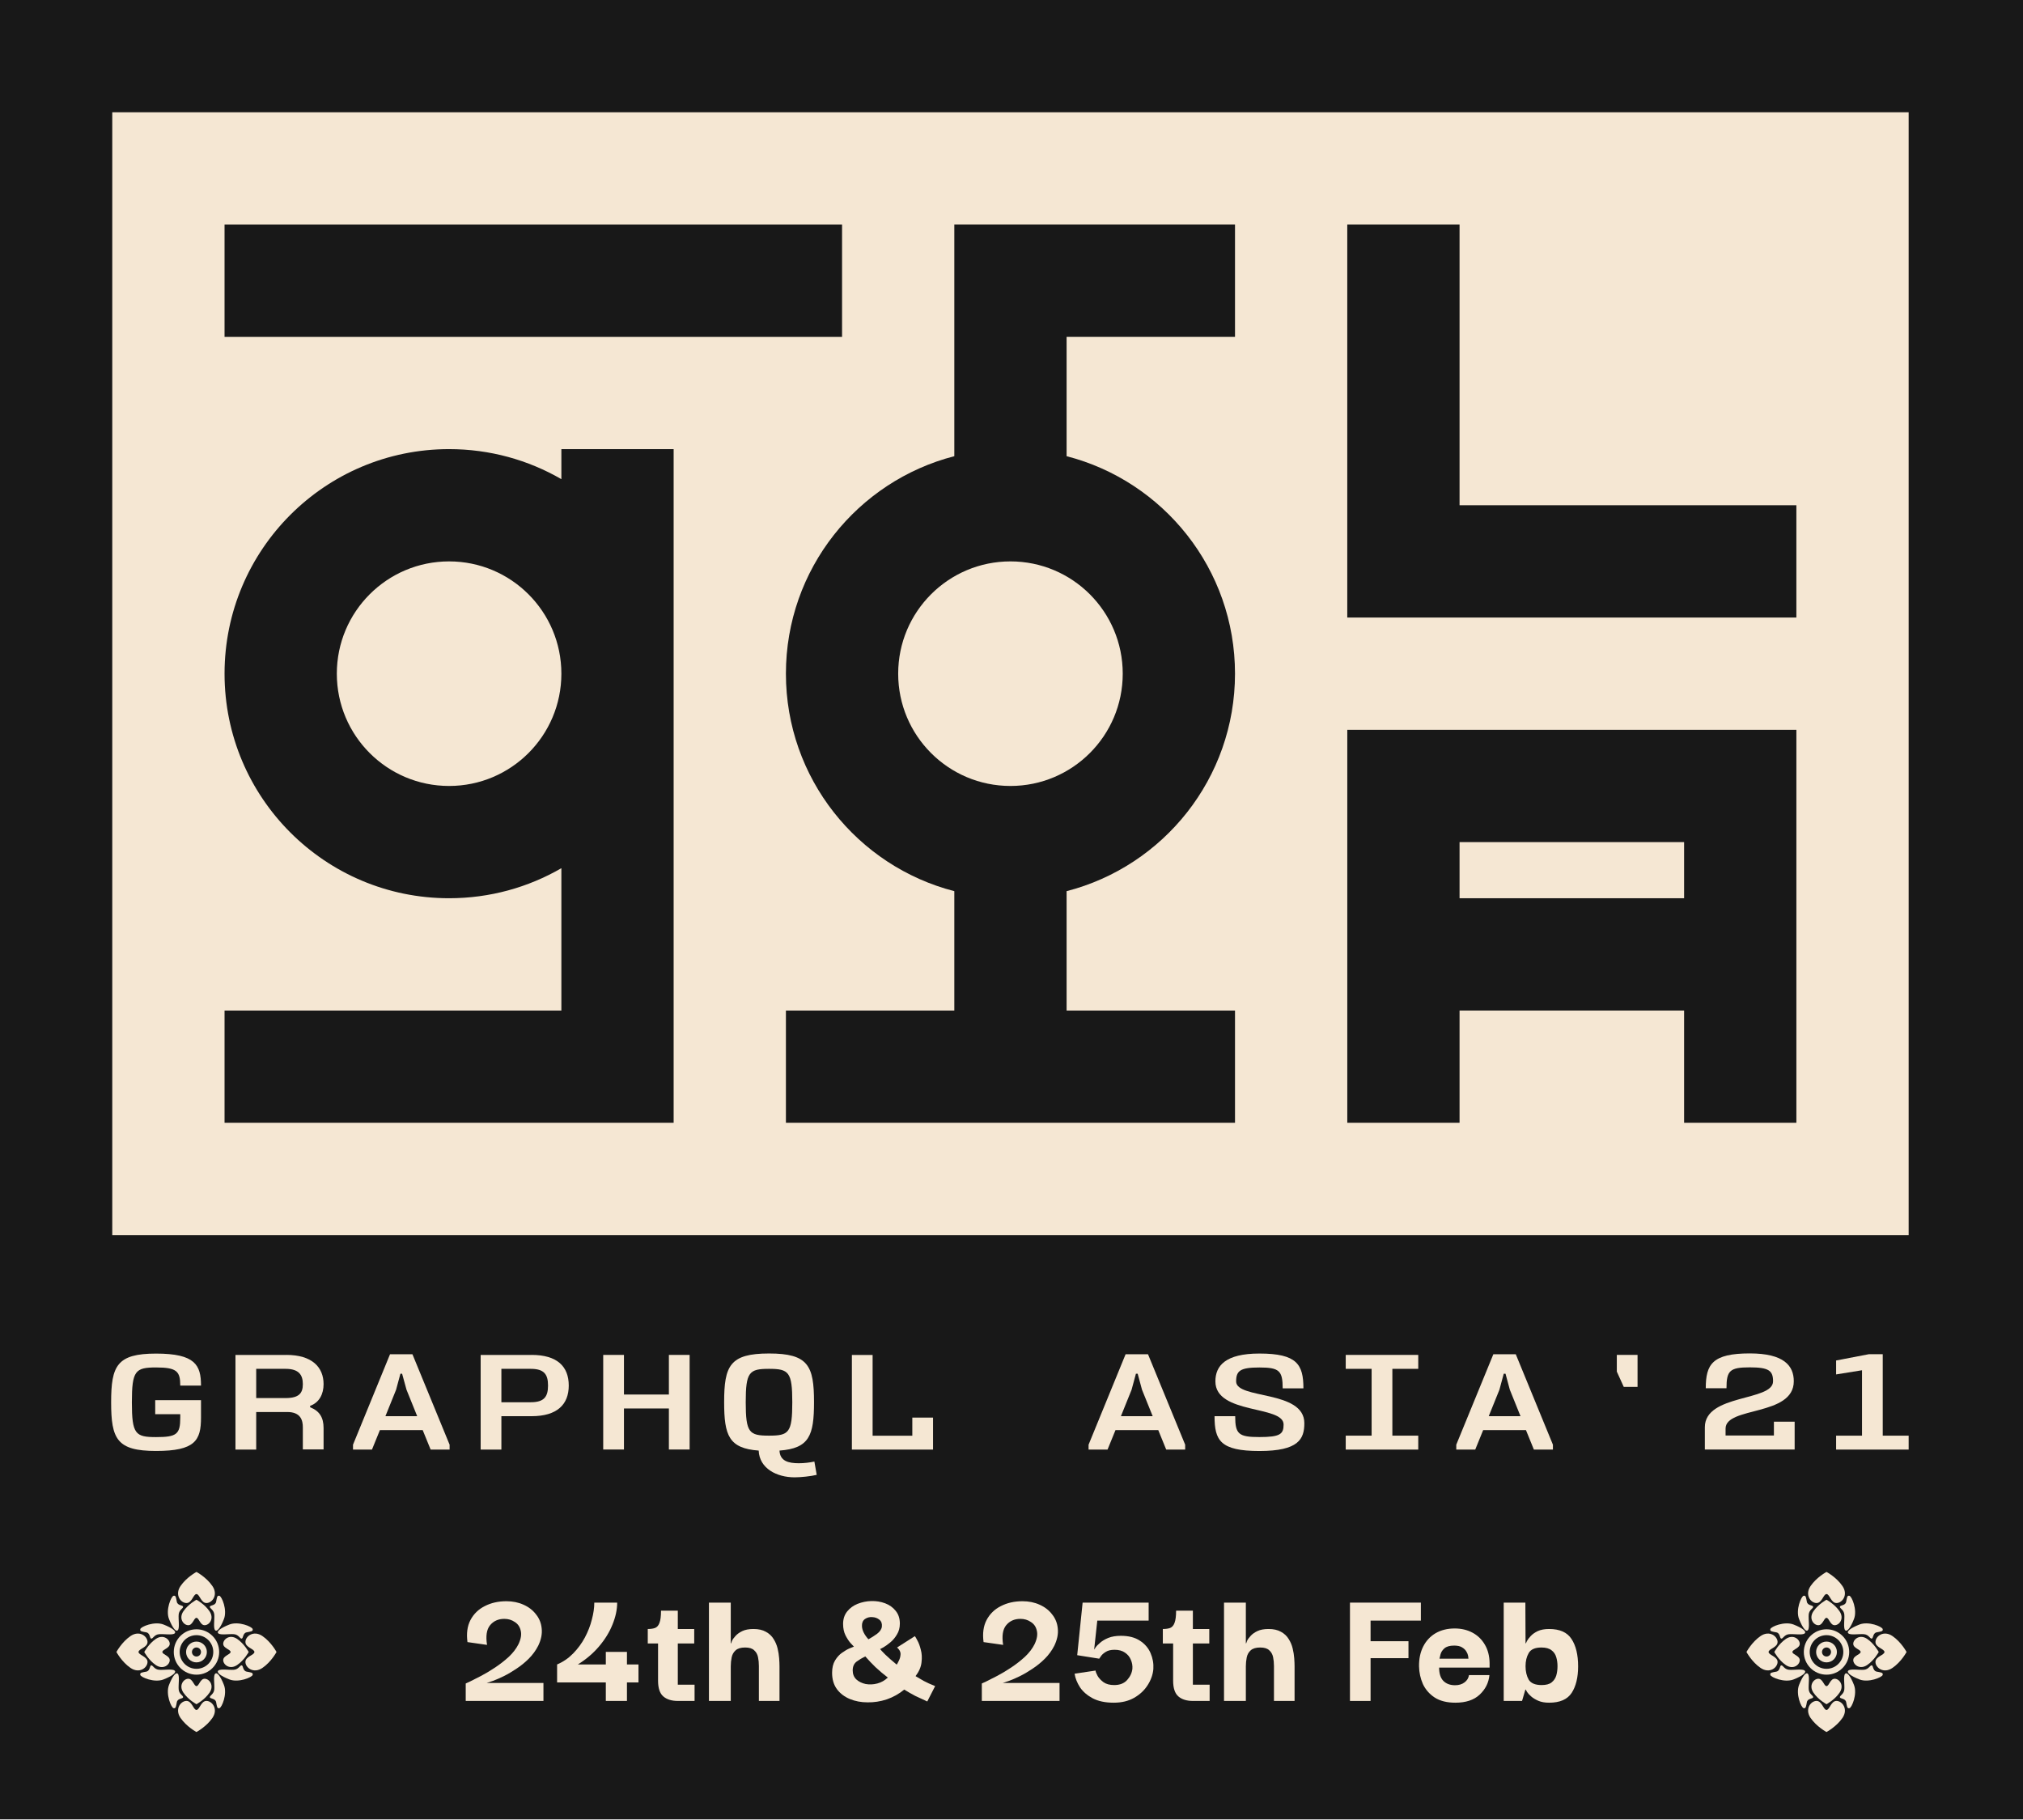
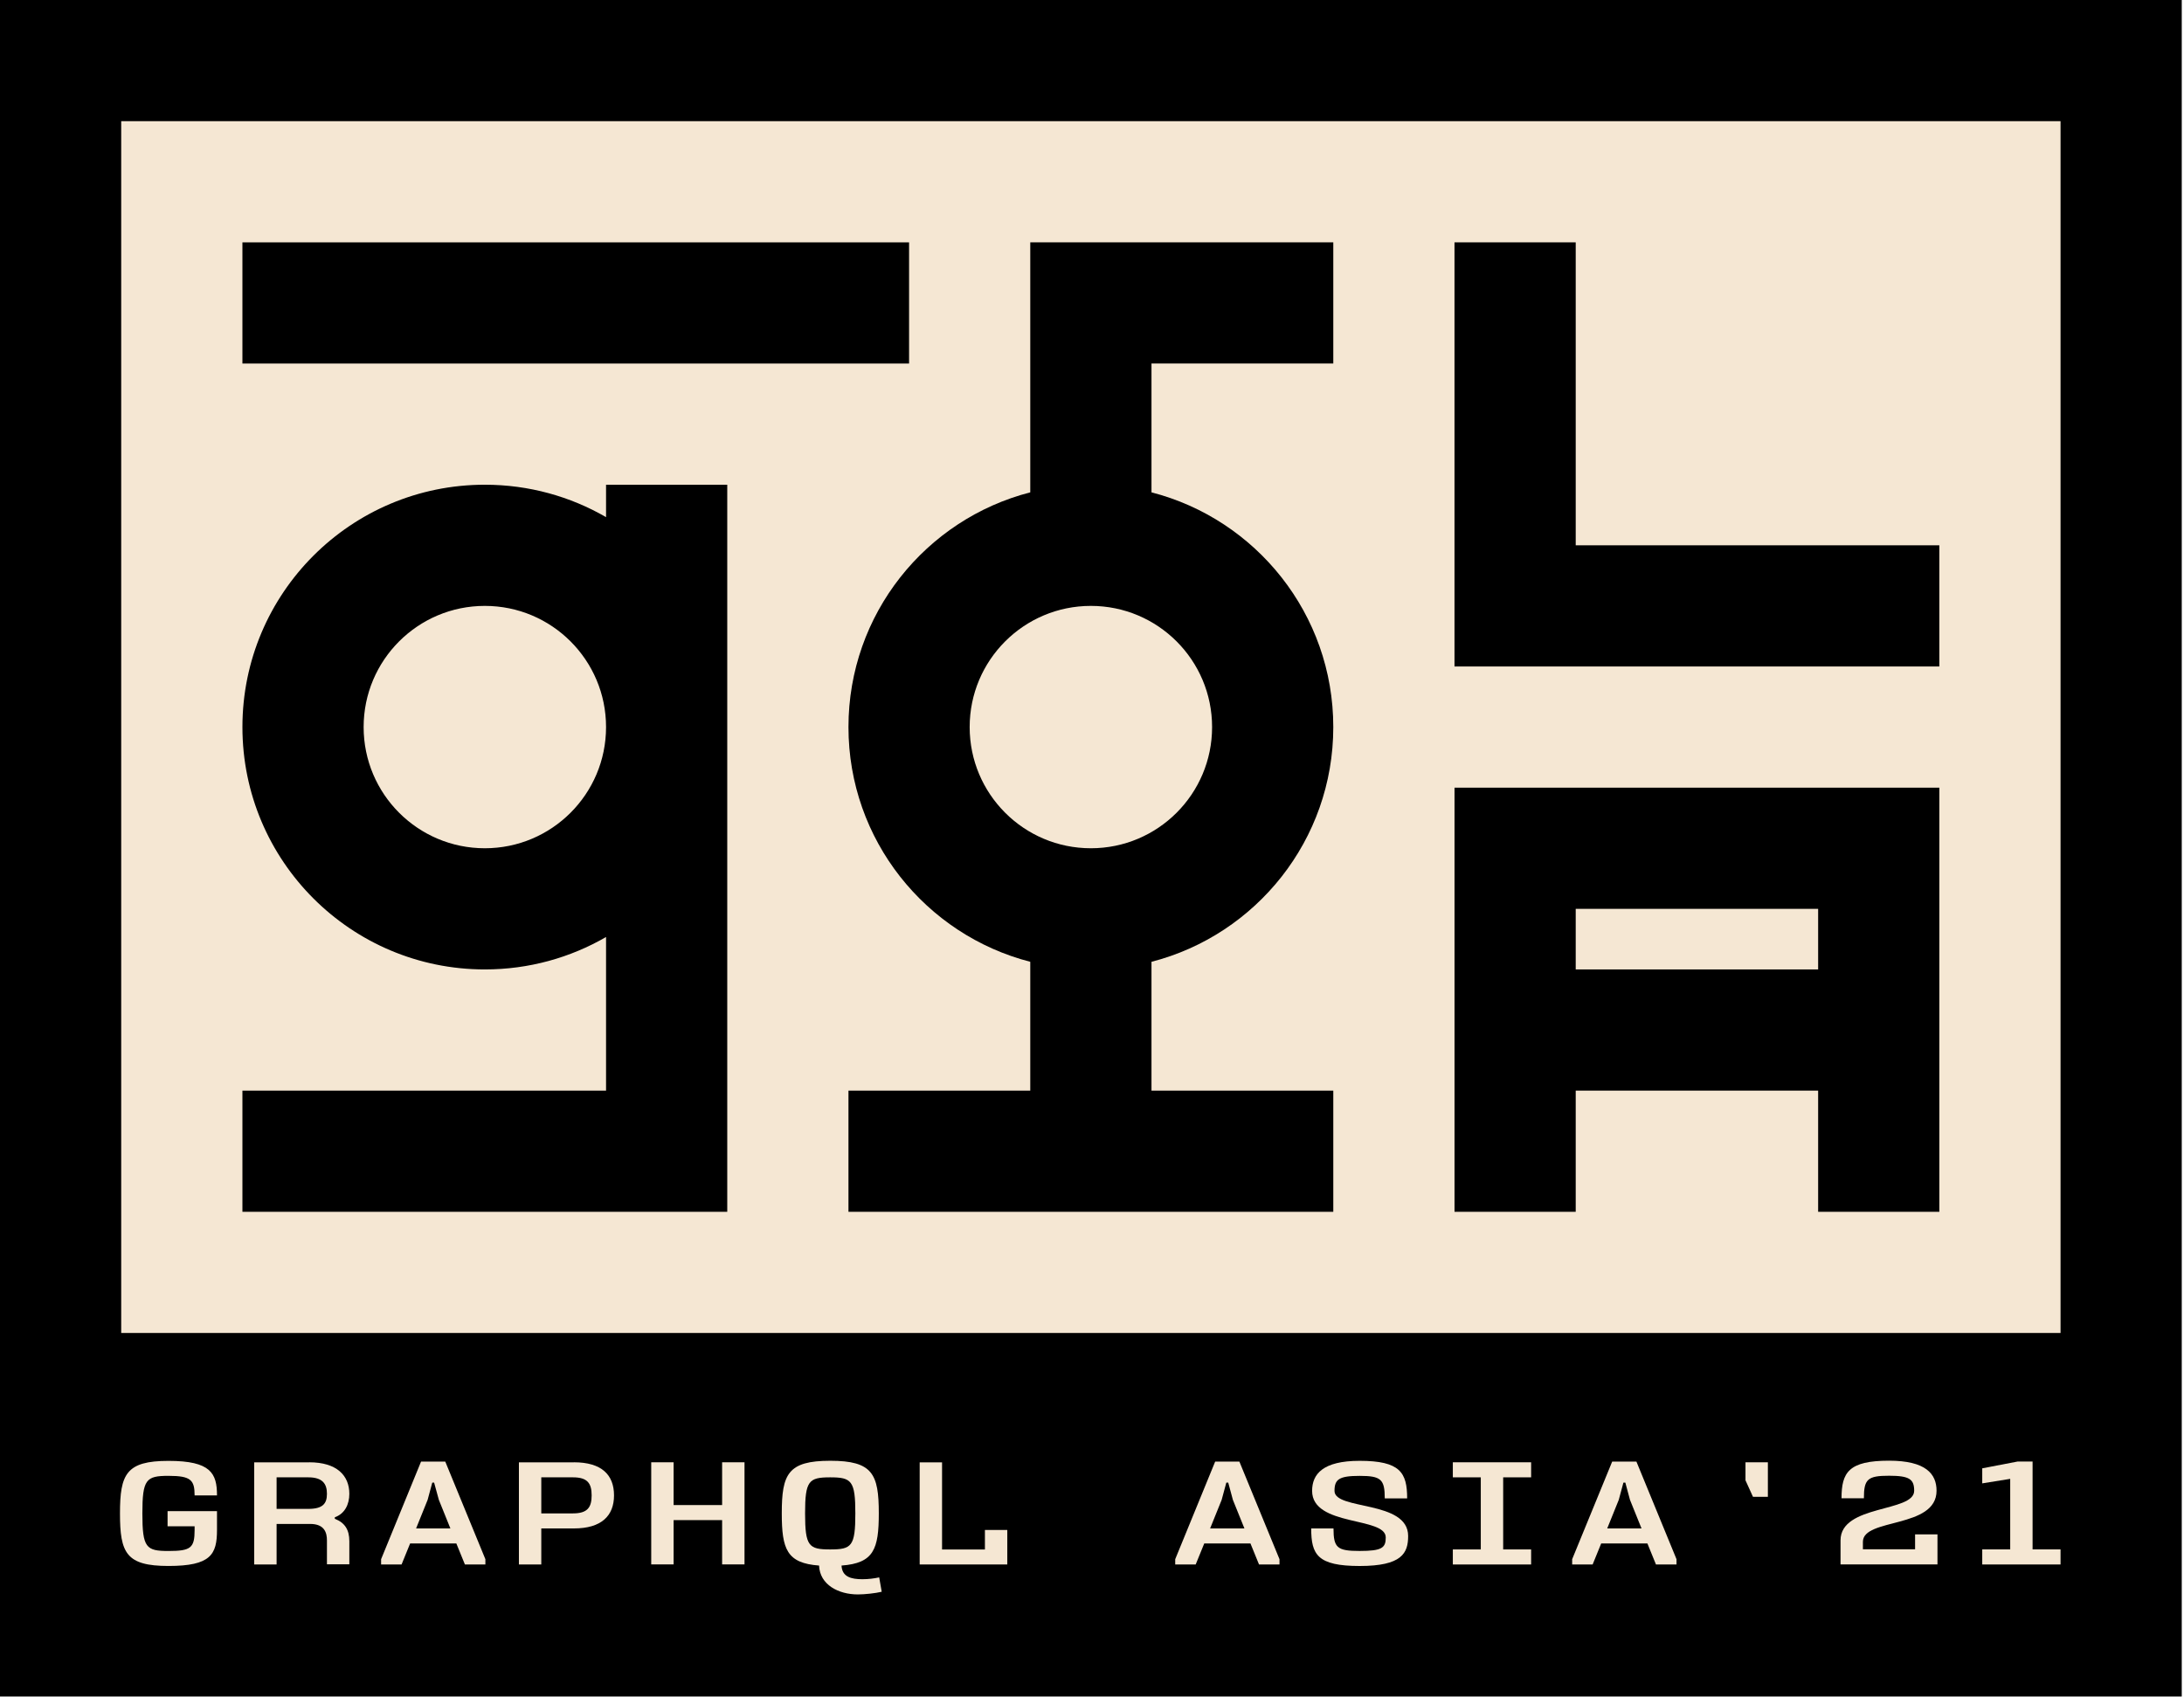
- <svg xmlns="http://www.w3.org/2000/svg" width="139" height="125" viewBox="0 0 139 125" fill="none">
-   <path d="M139 0H0V125H139V0Z" fill="#181818" />
+ <svg xmlns="http://www.w3.org/2000/svg" width="139" height="108" viewBox="0 0 139 108" fill="none">
+   <path d="M138.857 0H0V108H138.857V0Z" fill="black" />
  <path d="M131.143 7.714H7.714V84.857H131.143V7.714Z" fill="#F5E7D3" />
-   <rect width="7.714" height="42.429" transform="matrix(4.37114e-08 1 1 -4.37114e-08 15.4287 15.429)" fill="#181818" />
-   <path fill-rule="evenodd" clip-rule="evenodd" d="M92.571 15.428L100.286 15.428L100.286 34.714L123.428 34.714V42.428L100.286 42.428V42.428H92.571L92.571 42.428H92.571L92.571 34.714H92.571L92.571 15.428Z" fill="#181818" />
-   <path fill-rule="evenodd" clip-rule="evenodd" d="M123.429 50.143L123.429 77.143H115.715L115.715 69.428H100.286L100.286 77.143H92.572V50.143H123.429ZM115.715 61.714V57.857L100.286 57.857L100.286 61.714H115.715Z" fill="#181818" />
-   <path fill-rule="evenodd" clip-rule="evenodd" d="M38.572 30.857H46.286V77.143H15.429V69.428H38.572V59.65C36.302 60.963 33.667 61.714 30.857 61.714C22.336 61.714 15.429 54.806 15.429 46.285C15.429 37.764 22.336 30.857 30.857 30.857C33.667 30.857 36.302 31.608 38.572 32.921V30.857ZM30.857 54C35.118 54 38.572 50.546 38.572 46.285C38.572 42.025 35.118 38.571 30.857 38.571C26.597 38.571 23.143 42.025 23.143 46.285C23.143 50.546 26.597 54 30.857 54Z" fill="#181818" />
-   <path fill-rule="evenodd" clip-rule="evenodd" d="M84.857 15.428H65.571V31.343C58.917 33.056 54 39.096 54 46.285C54 53.474 58.917 59.515 65.571 61.228V69.428H54V77.142H84.857V69.428H73.286V61.228C79.94 59.515 84.857 53.474 84.857 46.285C84.857 39.096 79.94 33.056 73.286 31.343V23.142H84.857V15.428ZM69.429 54C73.689 54 77.143 50.546 77.143 46.285C77.143 42.025 73.689 38.571 69.429 38.571C65.168 38.571 61.714 42.025 61.714 46.285C61.714 50.546 65.168 54 69.429 54Z" fill="#181818" />
-   <path d="M10.665 96.198H13.811V97.395C13.811 98.96 13.417 99.689 10.724 99.689C8.03 99.689 7.636 98.868 7.636 96.344C7.636 93.84 8.03 92.999 10.724 92.999C13.417 92.999 13.811 93.792 13.811 95.197H12.386C12.386 94.22 12.148 93.952 10.724 93.952C9.299 93.952 9.061 94.171 9.061 96.344C9.061 98.532 9.299 98.737 10.724 98.737C12.148 98.737 12.386 98.537 12.386 97.399V97.161H10.665V96.198Z" fill="#F5E7D3" />
-   <path d="M19.68 93.09C21.435 93.09 22.233 93.931 22.233 95.098C22.233 95.769 21.946 96.362 21.309 96.59V96.688C21.951 96.936 22.233 97.388 22.233 98.112V99.585H20.808V98.064C20.808 97.587 20.667 97.013 19.738 97.013H17.604V99.595H16.179V93.094H19.68V93.09ZM19.622 96.055C20.545 96.055 20.808 95.72 20.808 95.098C20.808 94.475 20.545 94.047 19.622 94.047H17.604V96.055H19.622Z" fill="#F5E7D3" />
-   <path d="M26.798 93.046H28.339L30.892 99.259V99.595H29.589L29.044 98.258H26.102L25.558 99.595H24.255V99.259L26.798 93.046ZM27.512 94.383L27.216 95.481L26.482 97.3H28.665L27.931 95.481L27.629 94.383H27.512Z" fill="#F5E7D3" />
-   <path d="M36.527 93.09C38.282 93.09 39.079 93.882 39.079 95.195C39.079 96.493 38.282 97.3 36.527 97.3H34.45V99.595H33.026V93.094H36.527V93.09ZM36.468 96.342C37.392 96.342 37.655 95.958 37.655 95.195C37.655 94.431 37.392 94.047 36.468 94.047H34.45V96.342H36.468Z" fill="#F5E7D3" />
-   <path d="M42.872 96.77V99.59H41.447V93.09H42.872V95.812H45.959V93.09H47.384V99.59H45.959V96.77H42.872Z" fill="#F5E7D3" />
-   <path d="M56.116 101.331C55.722 101.428 55.022 101.501 54.599 101.501C53.364 101.501 52.178 100.888 52.129 99.663C50.077 99.512 49.756 98.623 49.756 96.337C49.756 93.834 50.15 92.992 52.844 92.992C55.537 92.992 55.931 93.834 55.931 96.337C55.931 98.623 55.61 99.512 53.559 99.663C53.593 100.378 54.161 100.533 54.886 100.533C55.255 100.533 55.644 100.485 55.956 100.417L56.116 101.331ZM52.839 98.637C54.205 98.637 54.438 98.438 54.438 96.342C54.438 94.266 54.2 94.047 52.839 94.047C51.473 94.047 51.239 94.266 51.239 96.342C51.239 98.438 51.477 98.637 52.839 98.637Z" fill="#F5E7D3" />
-   <path d="M58.533 99.595V93.094H59.957V98.642H62.685V97.397H64.109V99.595H58.533Z" fill="#F5E7D3" />
-   <path d="M77.339 93.046H78.88L81.433 99.259V99.595H80.13L79.585 98.258H76.644L76.099 99.595H74.796V99.259L77.339 93.046ZM78.049 94.383L77.752 95.481L77.018 97.3H79.201L78.467 95.481L78.17 94.383H78.049Z" fill="#F5E7D3" />
-   <path d="M84.87 97.299C84.87 98.534 85.109 98.734 86.533 98.734C87.958 98.734 88.196 98.534 88.196 97.873C88.196 96.536 83.509 97.202 83.509 94.907C83.509 93.838 84.199 92.996 86.533 92.996C89.11 92.996 89.558 93.74 89.558 95.389H88.133C88.133 94.173 87.895 93.954 86.533 93.954C85.225 93.954 84.934 94.173 84.934 94.912C84.934 96.157 89.621 95.486 89.621 97.781C89.621 98.87 89.227 99.692 86.538 99.692C83.844 99.692 83.451 98.967 83.451 97.299H84.87Z" fill="#F5E7D3" />
-   <path d="M95.669 94.047V98.637H97.448V99.595H92.465V98.637H94.244V94.047H92.465V93.09H97.448V94.047H95.669Z" fill="#F5E7D3" />
-   <path d="M102.607 93.046H104.149L106.701 99.259V99.595H105.393L104.849 98.258H101.907L101.363 99.595H100.06V99.259L102.607 93.046ZM103.322 94.383L103.025 95.481L102.291 97.3H104.474L103.74 95.481L103.444 94.383H103.322Z" fill="#F5E7D3" />
-   <path d="M112.516 93.09V95.287H111.568L111.091 94.237V93.09H112.516Z" fill="#F5E7D3" />
-   <path d="M121.885 98.637V97.679H123.31V99.59H117.14V98.058C117.14 95.763 121.827 96.289 121.827 94.903C121.827 94.169 121.53 93.945 120.227 93.945C118.861 93.945 118.627 94.164 118.627 95.379H117.203C117.203 93.736 117.655 92.987 120.227 92.987C122.566 92.987 123.251 93.828 123.251 94.898C123.251 97.329 118.564 96.619 118.564 98.151V98.627H121.885V98.637Z" fill="#F5E7D3" />
-   <path d="M129.363 93.045V98.637H131.143V99.595H126.159V98.637H127.939V94.144L126.159 94.431V93.473L128.415 93.04H129.363V93.045Z" fill="#F5E7D3" />
-   <path d="M32 116.865V115.665C32.008 115.657 32.112 115.609 32.312 115.521C32.512 115.425 32.764 115.297 33.068 115.137C33.372 114.977 33.692 114.785 34.028 114.561C34.364 114.337 34.676 114.093 34.964 113.829C35.252 113.557 35.472 113.269 35.624 112.965C35.792 112.613 35.844 112.305 35.78 112.041C35.724 111.777 35.588 111.577 35.372 111.441C35.164 111.297 34.924 111.225 34.652 111.225C34.236 111.225 33.908 111.373 33.668 111.669C33.436 111.957 33.368 112.405 33.464 113.013L32.12 112.821C32.04 112.229 32.108 111.725 32.324 111.309C32.548 110.885 32.876 110.565 33.308 110.349C33.74 110.125 34.236 110.013 34.796 110.013C35.228 110.013 35.62 110.093 35.972 110.253C36.332 110.413 36.62 110.637 36.836 110.925C37.06 111.205 37.188 111.529 37.22 111.897C37.26 112.265 37.18 112.657 36.98 113.073C36.812 113.401 36.596 113.697 36.332 113.961C36.076 114.217 35.796 114.445 35.492 114.645C35.196 114.845 34.904 115.017 34.616 115.161C34.336 115.297 34.088 115.405 33.872 115.485C33.664 115.557 33.52 115.605 33.44 115.629H37.34V116.865H32Z" fill="#F5E7D3" />
-   <path d="M38.278 115.593V114.357C38.694 114.181 39.062 113.929 39.382 113.601C39.702 113.273 39.97 112.909 40.186 112.509C40.402 112.101 40.562 111.689 40.666 111.273C40.778 110.857 40.834 110.469 40.834 110.109H42.406C42.406 110.589 42.298 111.093 42.082 111.621C41.874 112.141 41.566 112.641 41.158 113.121C40.758 113.593 40.274 114.005 39.706 114.357H41.626V113.493H43.078V114.357H43.87V115.593H43.078V116.865H41.626V115.593H38.278Z" fill="#F5E7D3" />
-   <path d="M46.584 116.865C46.151 116.865 45.816 116.761 45.575 116.553C45.336 116.345 45.215 115.985 45.215 115.473V112.917H44.508V111.921C44.715 111.921 44.883 111.897 45.011 111.849C45.148 111.793 45.248 111.677 45.312 111.501C45.383 111.317 45.419 111.037 45.419 110.661H46.572V111.921H47.7V112.917H46.572V115.749H47.724V116.865H46.584Z" fill="#F5E7D3" />
-   <path d="M48.711 116.865V110.109H50.211V112.905H50.235C50.235 112.897 50.255 112.841 50.295 112.737C50.343 112.633 50.423 112.521 50.535 112.401C50.647 112.273 50.803 112.161 51.003 112.065C51.203 111.969 51.459 111.921 51.771 111.921C52.115 111.921 52.399 111.985 52.623 112.113C52.847 112.233 53.023 112.397 53.151 112.605C53.279 112.805 53.371 113.021 53.427 113.253C53.483 113.485 53.519 113.709 53.535 113.925C53.551 114.141 53.559 114.325 53.559 114.477V116.865H52.143V114.465C52.143 114.249 52.123 114.045 52.083 113.853C52.043 113.661 51.955 113.505 51.819 113.385C51.691 113.257 51.483 113.193 51.195 113.193C50.907 113.193 50.691 113.257 50.547 113.385C50.403 113.513 50.311 113.677 50.271 113.877C50.231 114.077 50.211 114.281 50.211 114.489V116.865H48.711Z" fill="#F5E7D3" />
-   <path d="M63.713 116.901C63.425 116.773 63.149 116.645 62.885 116.517C62.629 116.381 62.377 116.237 62.129 116.085C61.769 116.381 61.369 116.605 60.929 116.757C60.489 116.901 60.049 116.969 59.609 116.961C59.169 116.961 58.765 116.885 58.397 116.733C58.029 116.581 57.733 116.357 57.509 116.061C57.285 115.757 57.173 115.381 57.173 114.933C57.173 114.589 57.241 114.305 57.377 114.081C57.513 113.857 57.673 113.681 57.857 113.553C58.049 113.417 58.221 113.317 58.373 113.253C58.533 113.189 58.633 113.149 58.673 113.133C58.649 113.101 58.573 113.021 58.445 112.893C58.325 112.757 58.209 112.581 58.097 112.365C57.985 112.141 57.929 111.877 57.929 111.573C57.929 111.237 58.021 110.953 58.205 110.721C58.389 110.489 58.629 110.313 58.925 110.193C59.229 110.073 59.545 110.009 59.873 110.001C60.209 109.993 60.525 110.045 60.821 110.157C61.117 110.269 61.357 110.441 61.541 110.673C61.733 110.905 61.829 111.197 61.829 111.549C61.829 111.837 61.761 112.089 61.625 112.305C61.497 112.521 61.345 112.701 61.169 112.845C60.993 112.989 60.837 113.101 60.701 113.181C60.565 113.253 60.489 113.293 60.473 113.301C60.513 113.357 60.633 113.485 60.833 113.685C61.033 113.877 61.293 114.105 61.613 114.369C61.645 114.329 61.693 114.241 61.757 114.105C61.829 113.969 61.869 113.821 61.877 113.661C61.885 113.493 61.805 113.337 61.637 113.193L62.861 112.413C62.885 112.437 62.941 112.533 63.029 112.701C63.125 112.869 63.205 113.085 63.269 113.349C63.341 113.605 63.357 113.893 63.317 114.213C63.285 114.525 63.149 114.841 62.909 115.161C63.077 115.265 63.261 115.373 63.461 115.485C63.669 115.597 63.933 115.717 64.253 115.845L63.713 116.901ZM59.669 112.629C59.861 112.525 60.057 112.401 60.257 112.257C60.457 112.105 60.569 111.941 60.593 111.765C60.617 111.557 60.561 111.397 60.425 111.285C60.289 111.173 60.125 111.113 59.933 111.105C59.749 111.089 59.581 111.133 59.429 111.237C59.285 111.341 59.217 111.501 59.225 111.717C59.233 112.005 59.381 112.309 59.669 112.629ZM61.001 115.257C60.689 115.017 60.409 114.781 60.161 114.549C59.921 114.317 59.685 114.069 59.453 113.805C59.237 113.909 59.037 114.029 58.853 114.165C58.677 114.301 58.589 114.501 58.589 114.765C58.589 115.021 58.673 115.229 58.841 115.389C59.009 115.541 59.221 115.645 59.477 115.701C59.741 115.749 60.009 115.737 60.281 115.665C60.553 115.593 60.793 115.457 61.001 115.257Z" fill="#F5E7D3" />
-   <path d="M67.461 116.865V115.665C67.469 115.657 67.573 115.609 67.773 115.521C67.973 115.425 68.225 115.297 68.529 115.137C68.833 114.977 69.153 114.785 69.489 114.561C69.825 114.337 70.137 114.093 70.425 113.829C70.713 113.557 70.933 113.269 71.085 112.965C71.253 112.613 71.305 112.305 71.241 112.041C71.185 111.777 71.049 111.577 70.833 111.441C70.625 111.297 70.385 111.225 70.113 111.225C69.697 111.225 69.369 111.373 69.129 111.669C68.897 111.957 68.829 112.405 68.925 113.013L67.581 112.821C67.501 112.229 67.569 111.725 67.785 111.309C68.009 110.885 68.337 110.565 68.769 110.349C69.201 110.125 69.697 110.013 70.257 110.013C70.689 110.013 71.081 110.093 71.433 110.253C71.793 110.413 72.081 110.637 72.297 110.925C72.521 111.205 72.649 111.529 72.681 111.897C72.721 112.265 72.641 112.657 72.441 113.073C72.273 113.401 72.057 113.697 71.793 113.961C71.537 114.217 71.257 114.445 70.953 114.645C70.657 114.845 70.365 115.017 70.077 115.161C69.797 115.297 69.549 115.405 69.333 115.485C69.125 115.557 68.981 115.605 68.901 115.629H72.801V116.865H67.461Z" fill="#F5E7D3" />
-   <path d="M76.523 116.985C75.947 116.985 75.467 116.885 75.083 116.685C74.707 116.485 74.415 116.233 74.207 115.929C74.007 115.617 73.883 115.305 73.835 114.993L75.275 114.777C75.283 114.865 75.331 114.989 75.419 115.149C75.507 115.301 75.643 115.445 75.827 115.581C76.011 115.709 76.255 115.773 76.559 115.773C76.943 115.773 77.239 115.657 77.447 115.425C77.655 115.193 77.775 114.937 77.807 114.657C77.823 114.441 77.787 114.233 77.699 114.033C77.619 113.833 77.483 113.669 77.291 113.541C77.107 113.413 76.871 113.349 76.583 113.349C76.319 113.349 76.111 113.401 75.959 113.505C75.807 113.601 75.699 113.701 75.635 113.805C75.571 113.901 75.535 113.953 75.527 113.961L74.015 113.721L74.387 110.109H78.923V111.345H75.395L75.179 113.337C75.179 113.337 75.211 113.289 75.275 113.193C75.339 113.097 75.443 112.989 75.587 112.869C75.731 112.741 75.919 112.629 76.151 112.533C76.391 112.437 76.679 112.389 77.015 112.389C77.551 112.389 77.987 112.501 78.323 112.725C78.659 112.941 78.903 113.225 79.055 113.577C79.207 113.929 79.271 114.293 79.247 114.669C79.215 115.053 79.083 115.425 78.851 115.785C78.627 116.137 78.319 116.425 77.927 116.649C77.535 116.873 77.067 116.985 76.523 116.985Z" fill="#F5E7D3" />
-   <path d="M81.974 116.865C81.542 116.865 81.206 116.761 80.966 116.553C80.726 116.345 80.606 115.985 80.606 115.473V112.917H79.898V111.921C80.106 111.921 80.274 111.897 80.402 111.849C80.538 111.793 80.638 111.677 80.702 111.501C80.774 111.317 80.81 111.037 80.81 110.661H81.962V111.921H83.09V112.917H81.962V115.749H83.114V116.865H81.974Z" fill="#F5E7D3" />
-   <path d="M84.102 116.865V110.109H85.602V112.905H85.626C85.626 112.897 85.646 112.841 85.686 112.737C85.734 112.633 85.814 112.521 85.926 112.401C86.038 112.273 86.194 112.161 86.394 112.065C86.594 111.969 86.85 111.921 87.162 111.921C87.506 111.921 87.79 111.985 88.014 112.113C88.238 112.233 88.414 112.397 88.542 112.605C88.67 112.805 88.762 113.021 88.818 113.253C88.874 113.485 88.91 113.709 88.926 113.925C88.942 114.141 88.95 114.325 88.95 114.477V116.865H87.534V114.465C87.534 114.249 87.514 114.045 87.474 113.853C87.434 113.661 87.346 113.505 87.21 113.385C87.082 113.257 86.874 113.193 86.586 113.193C86.298 113.193 86.082 113.257 85.938 113.385C85.794 113.513 85.702 113.677 85.662 113.877C85.622 114.077 85.602 114.281 85.602 114.489V116.865H84.102Z" fill="#F5E7D3" />
-   <path d="M94.172 116.865H92.756V110.109H97.628V111.345H94.172V112.761H96.776V113.925H94.172V116.865Z" fill="#F5E7D3" />
-   <path d="M99.999 116.985C99.415 116.985 98.939 116.865 98.57 116.625C98.21 116.385 97.942 116.077 97.766 115.701C97.599 115.317 97.51 114.913 97.502 114.489C97.495 113.969 97.591 113.513 97.79 113.121C97.99 112.729 98.275 112.425 98.642 112.209C99.019 111.993 99.454 111.885 99.951 111.885C100.406 111.885 100.814 111.981 101.174 112.173C101.534 112.365 101.818 112.641 102.026 113.001C102.234 113.353 102.342 113.773 102.35 114.261C102.35 114.269 102.35 114.313 102.35 114.393C102.35 114.473 102.35 114.533 102.35 114.573H98.882C98.882 114.981 98.978 115.285 99.171 115.485C99.371 115.685 99.638 115.785 99.975 115.785C100.238 115.785 100.454 115.721 100.622 115.593C100.798 115.465 100.902 115.297 100.934 115.089H102.338C102.29 115.609 102.066 116.057 101.666 116.433C101.274 116.801 100.718 116.985 99.999 116.985ZM98.906 113.961H100.898C100.898 113.929 100.89 113.865 100.874 113.769C100.858 113.673 100.818 113.573 100.754 113.469C100.69 113.357 100.59 113.261 100.454 113.181C100.326 113.101 100.146 113.061 99.915 113.061C99.611 113.061 99.386 113.125 99.243 113.253C99.106 113.373 99.019 113.509 98.978 113.661C98.939 113.805 98.915 113.905 98.906 113.961Z" fill="#F5E7D3" />
-   <path d="M106.44 116.985C106.144 116.985 105.896 116.941 105.696 116.853C105.496 116.765 105.332 116.665 105.204 116.553C105.076 116.441 104.984 116.341 104.928 116.253C104.872 116.157 104.84 116.101 104.832 116.085H104.808L104.58 116.865H103.32V110.109H104.808L104.82 112.905H104.844C104.844 112.897 104.868 112.845 104.916 112.749C104.972 112.645 105.06 112.529 105.18 112.401C105.3 112.273 105.46 112.161 105.66 112.065C105.868 111.969 106.128 111.921 106.44 111.921C107.168 111.921 107.68 112.149 107.976 112.605C108.28 113.061 108.432 113.689 108.432 114.489C108.432 115.249 108.284 115.857 107.988 116.313C107.692 116.761 107.176 116.985 106.44 116.985ZM105.924 115.773C106.228 115.773 106.456 115.713 106.608 115.593C106.768 115.465 106.876 115.305 106.932 115.113C106.988 114.913 107.016 114.701 107.016 114.477C107.016 114.261 106.988 114.057 106.932 113.865C106.876 113.665 106.768 113.505 106.608 113.385C106.448 113.257 106.216 113.193 105.912 113.193C105.472 113.193 105.18 113.321 105.036 113.577C104.892 113.825 104.82 114.125 104.82 114.477C104.82 114.837 104.892 115.145 105.036 115.401C105.188 115.649 105.484 115.773 105.924 115.773Z" fill="#F5E7D3" />
-   <path d="M17.088 113.501C17.088 113.501 16.788 112.94 16.293 112.602C15.796 112.266 15.347 112.611 15.337 112.929C15.328 113.247 15.843 113.322 15.843 113.499C15.843 113.677 15.328 113.752 15.337 114.07C15.347 114.388 15.796 114.735 16.293 114.397C16.789 114.062 17.088 113.501 17.088 113.501Z" fill="#F5E7D3" />
-   <path d="M18.029 112.404C17.423 111.992 16.874 112.415 16.863 112.804C16.852 113.193 17.481 113.284 17.481 113.501C17.481 113.717 16.852 113.809 16.863 114.198C16.874 114.587 17.423 115.009 18.029 114.597C18.634 114.187 19 113.501 19 113.501C19 113.501 18.634 112.815 18.029 112.404Z" fill="#F5E7D3" />
-   <path d="M15.007 112.226C15.165 112.353 15.747 112.249 16.073 112.278C16.402 112.306 16.491 112.596 16.606 112.582C16.723 112.568 16.672 112.208 16.943 112.151C17.215 112.095 17.402 112.095 17.36 111.926C17.318 111.758 16.387 111.369 15.764 111.613C15.142 111.856 14.848 112.1 15.007 112.226Z" fill="#F5E7D3" />
-   <path d="M16.606 114.418C16.489 114.405 16.401 114.694 16.073 114.723C15.747 114.751 15.165 114.647 15.007 114.774C14.848 114.9 15.142 115.144 15.764 115.387C16.386 115.631 17.318 115.242 17.36 115.074C17.402 114.906 17.215 114.906 16.943 114.849C16.672 114.794 16.723 114.433 16.606 114.418Z" fill="#F5E7D3" />
-   <path d="M14.07 111.661C14.387 111.652 14.734 111.203 14.397 110.706C14.06 110.209 13.499 109.911 13.498 109.911C13.498 109.911 12.937 110.211 12.599 110.706C12.263 111.203 12.608 111.652 12.927 111.661C13.245 111.671 13.32 111.155 13.498 111.155C13.677 111.157 13.752 111.671 14.07 111.661Z" fill="#F5E7D3" />
-   <path d="M12.803 110.138C13.191 110.149 13.283 109.521 13.5 109.521C13.716 109.521 13.808 110.149 14.197 110.138C14.585 110.127 15.008 109.578 14.596 108.973C14.186 108.366 13.5 108 13.5 108C13.5 108 12.813 108.366 12.403 108.972C11.991 109.578 12.414 110.126 12.803 110.138Z" fill="#F5E7D3" />
-   <path d="M12.225 111.994C12.352 111.835 12.248 111.254 12.276 110.927C12.305 110.598 12.595 110.509 12.581 110.392C12.567 110.275 12.206 110.326 12.15 110.056C12.093 109.784 12.093 109.597 11.925 109.639C11.757 109.681 11.368 110.612 11.612 111.235C11.857 111.858 12.099 112.154 12.225 111.994Z" fill="#F5E7D3" />
-   <path d="M14.849 110.056C14.793 110.328 14.432 110.275 14.418 110.392C14.405 110.509 14.694 110.598 14.723 110.927C14.751 111.254 14.647 111.835 14.774 111.994C14.9 112.152 15.144 111.858 15.387 111.236C15.631 110.613 15.242 109.682 15.074 109.64C14.904 109.599 14.904 109.786 14.849 110.056Z" fill="#F5E7D3" />
-   <path d="M11.156 113.501C11.156 113.323 11.671 113.248 11.662 112.93C11.652 112.613 11.203 112.266 10.707 112.603C10.211 112.94 9.912 113.501 9.912 113.502C9.912 113.502 10.212 114.063 10.707 114.401C11.204 114.737 11.652 114.392 11.662 114.074C11.67 113.754 11.156 113.678 11.156 113.501Z" fill="#F5E7D3" />
-   <path d="M10.136 114.198C10.149 113.809 9.519 113.717 9.519 113.501C9.519 113.284 10.147 113.193 10.136 112.804C10.126 112.415 9.577 111.992 8.971 112.404C8.366 112.816 8 113.501 8 113.501C8 113.501 8.366 114.187 8.971 114.597C9.577 115.009 10.124 114.587 10.136 114.198Z" fill="#F5E7D3" />
-   <path d="M11.992 114.775C11.834 114.648 11.252 114.752 10.925 114.724C10.597 114.696 10.508 114.405 10.391 114.42C10.274 114.433 10.325 114.794 10.055 114.85C9.783 114.907 9.596 114.907 9.638 115.075C9.679 115.243 10.61 115.632 11.233 115.389C11.856 115.145 12.152 114.901 11.992 114.775Z" fill="#F5E7D3" />
-   <path d="M10.393 112.583C10.51 112.597 10.598 112.307 10.927 112.279C11.254 112.251 11.835 112.354 11.994 112.228C12.152 112.101 11.858 111.858 11.236 111.614C10.613 111.371 9.682 111.76 9.64 111.928C9.599 112.096 9.786 112.096 10.057 112.153C10.327 112.208 10.275 112.568 10.393 112.583Z" fill="#F5E7D3" />
-   <path d="M12.929 115.34C12.61 115.35 12.264 115.799 12.601 116.294C12.937 116.791 13.499 117.089 13.499 117.089C13.499 117.089 14.06 116.789 14.398 116.294C14.735 115.798 14.389 115.35 14.071 115.34C13.752 115.331 13.678 115.846 13.501 115.846C13.322 115.845 13.246 115.331 12.929 115.34Z" fill="#F5E7D3" />
-   <path d="M14.196 116.863C13.807 116.853 13.716 117.481 13.499 117.481C13.283 117.481 13.191 116.853 12.802 116.863C12.413 116.874 11.991 117.423 12.402 118.029C12.814 118.634 13.499 119 13.499 119C13.499 119 14.185 118.634 14.597 118.029C15.008 117.423 14.585 116.876 14.196 116.863Z" fill="#F5E7D3" />
-   <path d="M14.774 115.008C14.647 115.167 14.751 115.748 14.723 116.075C14.694 116.403 14.404 116.492 14.418 116.609C14.432 116.726 14.793 116.675 14.849 116.945C14.905 117.217 14.905 117.404 15.074 117.362C15.242 117.321 15.631 116.39 15.387 115.767C15.144 115.144 14.9 114.848 14.774 115.008Z" fill="#F5E7D3" />
-   <path d="M12.151 116.945C12.207 116.674 12.567 116.726 12.582 116.609C12.595 116.492 12.306 116.403 12.277 116.075C12.249 115.748 12.353 115.167 12.226 115.008C12.1 114.849 11.856 115.144 11.613 115.765C11.369 116.388 11.758 117.319 11.926 117.361C12.095 117.403 12.095 117.216 12.151 116.945Z" fill="#F5E7D3" />
-   <path d="M11.94 113.501C11.94 112.641 12.64 111.941 13.5 111.941C14.359 111.941 15.059 112.641 15.059 113.501C15.059 114.361 14.359 115.06 13.5 115.06C12.64 115.06 11.94 114.361 11.94 113.501ZM13.5 114.657C14.137 114.657 14.655 114.137 14.655 113.501C14.655 112.863 14.136 112.345 13.5 112.345C12.862 112.345 12.344 112.864 12.344 113.501C12.344 114.139 12.862 114.657 13.5 114.657Z" fill="#F5E7D3" />
-   <path d="M13.499 114.215C13.105 114.215 12.785 113.895 12.785 113.501C12.785 113.107 13.105 112.786 13.499 112.786C13.894 112.786 14.214 113.107 14.214 113.501C14.214 113.895 13.894 114.215 13.499 114.215ZM13.499 113.812C13.67 113.812 13.81 113.673 13.81 113.501C13.81 113.33 13.67 113.19 13.499 113.19C13.329 113.19 13.188 113.33 13.188 113.501C13.188 113.672 13.329 113.812 13.499 113.812Z" fill="#F5E7D3" />
-   <path d="M129.088 113.501C129.088 113.501 128.788 112.94 128.293 112.602C127.796 112.266 127.347 112.611 127.337 112.929C127.328 113.247 127.843 113.322 127.843 113.499C127.843 113.677 127.328 113.752 127.337 114.07C127.347 114.388 127.796 114.735 128.293 114.397C128.789 114.062 129.088 113.501 129.088 113.501Z" fill="#F5E7D3" />
-   <path d="M130.028 112.404C129.423 111.992 128.874 112.415 128.863 112.804C128.852 113.193 129.481 113.284 129.481 113.501C129.481 113.717 128.852 113.809 128.863 114.198C128.874 114.587 129.423 115.009 130.028 114.597C130.634 114.187 131 113.501 131 113.501C131 113.501 130.634 112.815 130.028 112.404Z" fill="#F5E7D3" />
-   <path d="M127.006 112.226C127.165 112.353 127.747 112.249 128.074 112.278C128.402 112.306 128.491 112.596 128.606 112.582C128.723 112.568 128.672 112.208 128.943 112.151C129.215 112.095 129.402 112.095 129.36 111.926C129.318 111.758 128.387 111.369 127.764 111.613C127.142 111.856 126.848 112.1 127.006 112.226Z" fill="#F5E7D3" />
-   <path d="M128.606 114.418C128.489 114.405 128.401 114.694 128.074 114.723C127.747 114.751 127.165 114.647 127.006 114.774C126.848 114.9 127.142 115.144 127.764 115.387C128.386 115.631 129.318 115.242 129.36 115.074C129.402 114.906 129.215 114.906 128.943 114.849C128.672 114.794 128.723 114.433 128.606 114.418Z" fill="#F5E7D3" />
-   <path d="M126.07 111.661C126.387 111.652 126.734 111.203 126.397 110.706C126.06 110.209 125.499 109.911 125.498 109.911C125.498 109.911 124.937 110.211 124.599 110.706C124.263 111.203 124.608 111.652 124.927 111.661C125.245 111.671 125.32 111.155 125.498 111.155C125.677 111.157 125.752 111.671 126.07 111.661Z" fill="#F5E7D3" />
-   <path d="M124.803 110.138C125.191 110.149 125.283 109.521 125.5 109.521C125.716 109.521 125.808 110.149 126.197 110.138C126.585 110.127 127.008 109.578 126.596 108.973C126.186 108.366 125.5 108 125.5 108C125.5 108 124.813 108.366 124.403 108.972C123.991 109.578 124.414 110.126 124.803 110.138Z" fill="#F5E7D3" />
-   <path d="M124.225 111.994C124.352 111.835 124.248 111.254 124.276 110.927C124.305 110.598 124.595 110.509 124.581 110.392C124.567 110.275 124.206 110.326 124.15 110.056C124.093 109.784 124.093 109.597 123.925 109.639C123.757 109.681 123.368 110.612 123.612 111.235C123.857 111.858 124.099 112.154 124.225 111.994Z" fill="#F5E7D3" />
-   <path d="M126.849 110.056C126.793 110.328 126.432 110.275 126.418 110.392C126.405 110.509 126.694 110.598 126.723 110.927C126.751 111.254 126.647 111.835 126.774 111.994C126.9 112.152 127.144 111.858 127.387 111.236C127.631 110.613 127.242 109.682 127.074 109.64C126.904 109.599 126.904 109.786 126.849 110.056Z" fill="#F5E7D3" />
-   <path d="M123.156 113.501C123.156 113.323 123.671 113.248 123.661 112.93C123.652 112.613 123.203 112.266 122.707 112.603C122.211 112.94 121.912 113.501 121.912 113.502C121.912 113.502 122.212 114.063 122.707 114.401C123.204 114.737 123.652 114.392 123.661 114.074C123.67 113.754 123.156 113.678 123.156 113.501Z" fill="#F5E7D3" />
-   <path d="M122.137 114.198C122.149 113.809 121.519 113.717 121.519 113.501C121.519 113.284 122.147 113.193 122.137 112.804C122.126 112.415 121.577 111.992 120.971 112.404C120.366 112.816 120 113.501 120 113.501C120 113.501 120.366 114.187 120.971 114.597C121.577 115.009 122.124 114.587 122.137 114.198Z" fill="#F5E7D3" />
-   <path d="M123.992 114.775C123.833 114.648 123.252 114.752 122.925 114.724C122.597 114.696 122.508 114.405 122.391 114.42C122.274 114.433 122.325 114.794 122.055 114.85C121.783 114.907 121.596 114.907 121.638 115.075C121.679 115.243 122.61 115.632 123.233 115.389C123.856 115.145 124.152 114.901 123.992 114.775Z" fill="#F5E7D3" />
-   <path d="M122.392 112.583C122.51 112.597 122.598 112.307 122.927 112.279C123.254 112.251 123.835 112.354 123.994 112.228C124.153 112.101 123.858 111.858 123.236 111.614C122.613 111.371 121.682 111.76 121.64 111.928C121.599 112.096 121.786 112.096 122.057 112.153C122.327 112.208 122.275 112.568 122.392 112.583Z" fill="#F5E7D3" />
-   <path d="M124.929 115.34C124.61 115.35 124.264 115.799 124.601 116.294C124.937 116.791 125.499 117.089 125.499 117.089C125.499 117.089 126.061 116.789 126.398 116.294C126.735 115.798 126.389 115.35 126.071 115.34C125.752 115.331 125.678 115.846 125.501 115.846C125.322 115.845 125.246 115.331 124.929 115.34Z" fill="#F5E7D3" />
-   <path d="M126.196 116.863C125.807 116.853 125.716 117.481 125.499 117.481C125.282 117.481 125.191 116.853 124.802 116.863C124.413 116.874 123.991 117.423 124.402 118.029C124.814 118.634 125.499 119 125.499 119C125.499 119 126.185 118.634 126.597 118.029C127.007 117.423 126.585 116.876 126.196 116.863Z" fill="#F5E7D3" />
-   <path d="M126.774 115.008C126.647 115.167 126.751 115.748 126.723 116.075C126.694 116.403 126.404 116.492 126.418 116.609C126.432 116.726 126.793 116.675 126.849 116.945C126.906 117.217 126.906 117.404 127.074 117.362C127.242 117.321 127.631 116.39 127.387 115.767C127.144 115.144 126.9 114.848 126.774 115.008Z" fill="#F5E7D3" />
-   <path d="M124.151 116.945C124.208 116.674 124.567 116.726 124.582 116.609C124.595 116.492 124.306 116.403 124.277 116.075C124.249 115.748 124.353 115.167 124.226 115.008C124.1 114.849 123.856 115.144 123.613 115.765C123.369 116.388 123.758 117.319 123.926 117.361C124.094 117.403 124.094 117.216 124.151 116.945Z" fill="#F5E7D3" />
-   <path d="M123.94 113.501C123.94 112.641 124.64 111.941 125.5 111.941C126.359 111.941 127.059 112.641 127.059 113.501C127.059 114.361 126.359 115.06 125.5 115.06C124.64 115.06 123.94 114.361 123.94 113.501ZM125.5 114.657C126.137 114.657 126.655 114.137 126.655 113.501C126.655 112.863 126.136 112.345 125.5 112.345C124.862 112.345 124.344 112.864 124.344 113.501C124.344 114.139 124.862 114.657 125.5 114.657Z" fill="#F5E7D3" />
-   <path d="M125.499 114.215C125.105 114.215 124.785 113.895 124.785 113.501C124.785 113.107 125.105 112.786 125.499 112.786C125.894 112.786 126.214 113.107 126.214 113.501C126.214 113.895 125.894 114.215 125.499 114.215ZM125.499 113.812C125.67 113.812 125.81 113.673 125.81 113.501C125.81 113.33 125.67 113.19 125.499 113.19C125.328 113.19 125.189 113.33 125.189 113.501C125.189 113.672 125.328 113.812 125.499 113.812Z" fill="#F5E7D3" />
+   <rect width="7.714" height="42.429" transform="matrix(4.37114e-08 1 1 -4.37114e-08 15.4287 15.429)" fill="black" />
+   <path fill-rule="evenodd" clip-rule="evenodd" d="M92.571 15.428L100.286 15.428L100.286 34.714L123.428 34.714V42.428L100.286 42.428V42.428H92.571L92.571 42.428H92.571L92.571 34.714H92.571L92.571 15.428Z" fill="black" />
+   <path fill-rule="evenodd" clip-rule="evenodd" d="M123.429 50.143L123.429 77.143H115.715L115.715 69.428H100.286L100.286 77.143H92.572V50.143H123.429ZM115.715 61.714V57.857L100.286 57.857L100.286 61.714H115.715Z" fill="black" />
+   <path fill-rule="evenodd" clip-rule="evenodd" d="M38.572 30.857H46.286V77.143H15.429V69.428H38.572V59.65C36.302 60.963 33.667 61.714 30.857 61.714C22.336 61.714 15.429 54.806 15.429 46.285C15.429 37.764 22.336 30.857 30.857 30.857C33.667 30.857 36.302 31.608 38.572 32.921V30.857ZM30.857 54C35.118 54 38.572 50.546 38.572 46.285C38.572 42.025 35.118 38.571 30.857 38.571C26.597 38.571 23.143 42.025 23.143 46.285C23.143 50.546 26.597 54 30.857 54Z" fill="black" />
+   <path fill-rule="evenodd" clip-rule="evenodd" d="M84.857 15.428H65.571V31.343C58.917 33.056 54 39.096 54 46.285C54 53.474 58.917 59.515 65.571 61.228V69.428H54V77.142H84.857V69.428H73.286V61.228C79.94 59.515 84.857 53.474 84.857 46.285C84.857 39.096 79.94 33.056 73.286 31.343V23.142H84.857V15.428ZM69.429 54C73.689 54 77.143 50.546 77.143 46.285C77.143 42.025 73.689 38.571 69.429 38.571C65.168 38.571 61.714 42.025 61.714 46.285C61.714 50.546 65.168 54 69.429 54Z" fill="black" />
+   <path d="M10.665 96.198H13.811V97.394C13.811 98.96 13.417 99.689 10.724 99.689C8.03 99.689 7.636 98.868 7.636 96.344C7.636 93.84 8.03 92.999 10.724 92.999C13.417 92.999 13.811 93.791 13.811 95.197H12.386C12.386 94.219 12.148 93.952 10.724 93.952C9.299 93.952 9.061 94.171 9.061 96.344C9.061 98.532 9.299 98.736 10.724 98.736C12.148 98.736 12.386 98.537 12.386 97.399V97.161H10.665V96.198Z" fill="#F5E7D3" />
+   <path d="M19.68 93.089C21.435 93.089 22.233 93.93 22.233 95.097C22.233 95.768 21.946 96.362 21.309 96.59V96.687C21.951 96.935 22.233 97.387 22.233 98.112V99.585H20.808V98.063C20.808 97.587 20.667 97.013 19.738 97.013H17.604V99.595H16.179V93.094H19.68V93.089ZM19.622 96.055C20.545 96.055 20.808 95.72 20.808 95.097C20.808 94.475 20.545 94.047 19.622 94.047H17.604V96.055H19.622Z" fill="#F5E7D3" />
+   <path d="M26.798 93.045H28.339L30.892 99.259V99.594H29.589L29.044 98.257H26.102L25.558 99.594H24.255V99.259L26.798 93.045ZM27.512 94.382L27.216 95.481L26.482 97.3H28.665L27.931 95.481L27.629 94.382H27.512Z" fill="#F5E7D3" />
+   <path d="M36.527 93.089C38.282 93.089 39.079 93.882 39.079 95.195C39.079 96.493 38.282 97.3 36.527 97.3H34.45V99.595H33.026V93.094H36.527V93.089ZM36.468 96.342C37.392 96.342 37.655 95.958 37.655 95.195C37.655 94.431 37.392 94.047 36.468 94.047H34.45V96.342H36.468Z" fill="#F5E7D3" />
+   <path d="M42.872 96.77V99.59H41.447V93.089H42.872V95.812H45.959V93.089H47.384V99.59H45.959V96.77H42.872Z" fill="#F5E7D3" />
+   <path d="M56.116 101.331C55.722 101.428 55.022 101.501 54.599 101.501C53.364 101.501 52.178 100.888 52.129 99.663C50.077 99.512 49.756 98.622 49.756 96.337C49.756 93.833 50.15 92.992 52.844 92.992C55.537 92.992 55.931 93.833 55.931 96.337C55.931 98.622 55.61 99.512 53.559 99.663C53.593 100.378 54.161 100.533 54.886 100.533C55.255 100.533 55.644 100.485 55.956 100.416L56.116 101.331ZM52.839 98.637C54.205 98.637 54.438 98.438 54.438 96.342C54.438 94.266 54.2 94.047 52.839 94.047C51.473 94.047 51.239 94.266 51.239 96.342C51.239 98.438 51.477 98.637 52.839 98.637Z" fill="#F5E7D3" />
+   <path d="M58.533 99.594V93.094H59.957V98.641H62.685V97.397H64.109V99.594H58.533Z" fill="#F5E7D3" />
+   <path d="M77.339 93.045H78.88L81.433 99.259V99.594H80.13L79.585 98.257H76.644L76.099 99.594H74.796V99.259L77.339 93.045ZM78.049 94.382L77.752 95.481L77.018 97.3H79.201L78.467 95.481L78.17 94.382H78.049Z" fill="#F5E7D3" />
+   <path d="M84.87 97.299C84.87 98.534 85.109 98.734 86.533 98.734C87.958 98.734 88.196 98.534 88.196 97.873C88.196 96.536 83.509 97.202 83.509 94.907C83.509 93.837 84.199 92.996 86.533 92.996C89.11 92.996 89.558 93.74 89.558 95.388H88.133C88.133 94.173 87.895 93.954 86.533 93.954C85.225 93.954 84.934 94.173 84.934 94.912C84.934 96.157 89.621 95.486 89.621 97.781C89.621 98.87 89.227 99.691 86.538 99.691C83.844 99.691 83.451 98.967 83.451 97.299H84.87Z" fill="#F5E7D3" />
+   <path d="M95.669 94.047V98.637H97.448V99.595H92.465V98.637H94.244V94.047H92.465V93.089H97.448V94.047H95.669Z" fill="#F5E7D3" />
+   <path d="M102.607 93.045H104.149L106.701 99.259V99.594H105.393L104.849 98.257H101.907L101.363 99.594H100.06V99.259L102.607 93.045ZM103.322 94.382L103.025 95.481L102.291 97.3H104.474L103.74 95.481L103.444 94.382H103.322Z" fill="#F5E7D3" />
+   <path d="M112.516 93.089V95.287H111.568L111.091 94.237V93.089H112.516Z" fill="#F5E7D3" />
+   <path d="M121.885 98.637V97.679H123.31V99.59H117.14V98.058C117.14 95.763 121.827 96.288 121.827 94.903C121.827 94.168 121.53 93.945 120.227 93.945C118.861 93.945 118.627 94.164 118.627 95.379H117.203C117.203 93.736 117.655 92.987 120.227 92.987C122.566 92.987 123.251 93.828 123.251 94.898C123.251 97.329 118.564 96.619 118.564 98.151V98.627H121.885V98.637Z" fill="#F5E7D3" />
+   <path d="M129.363 93.045V98.636H131.143V99.594H126.159V98.636H127.939V94.144L126.159 94.431V93.473L128.415 93.04H129.363V93.045Z" fill="#F5E7D3" />
</svg>
